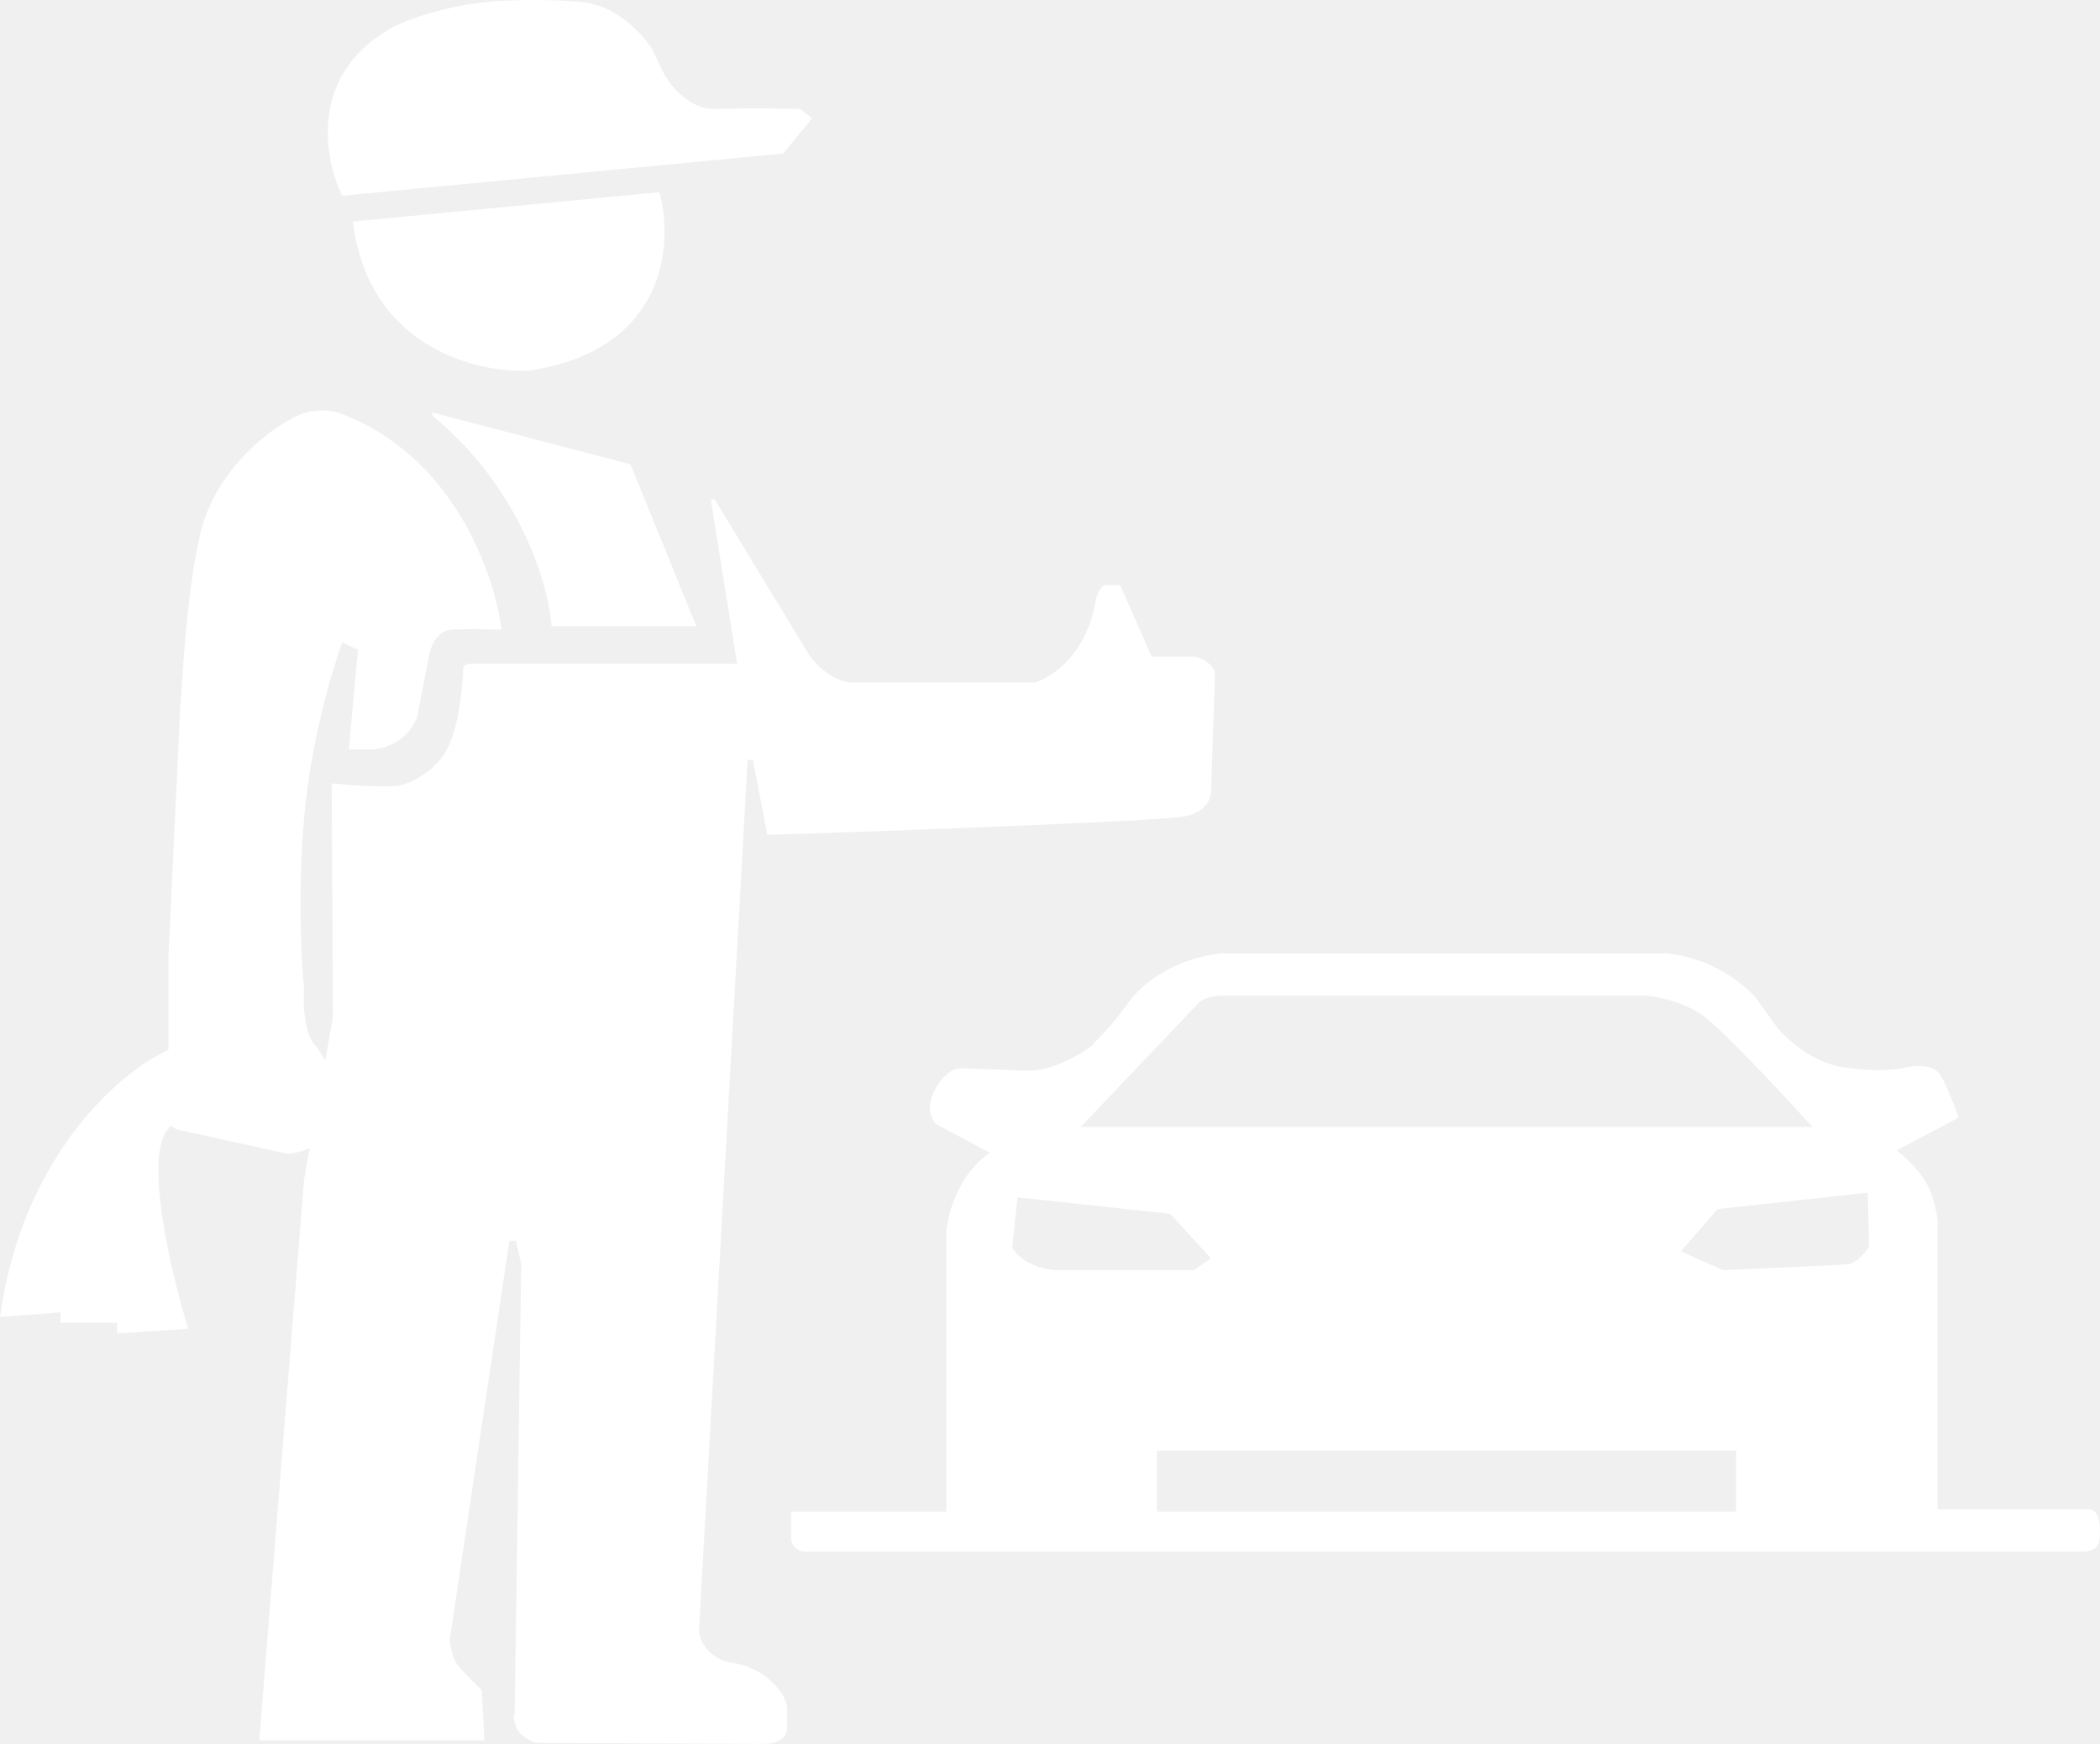
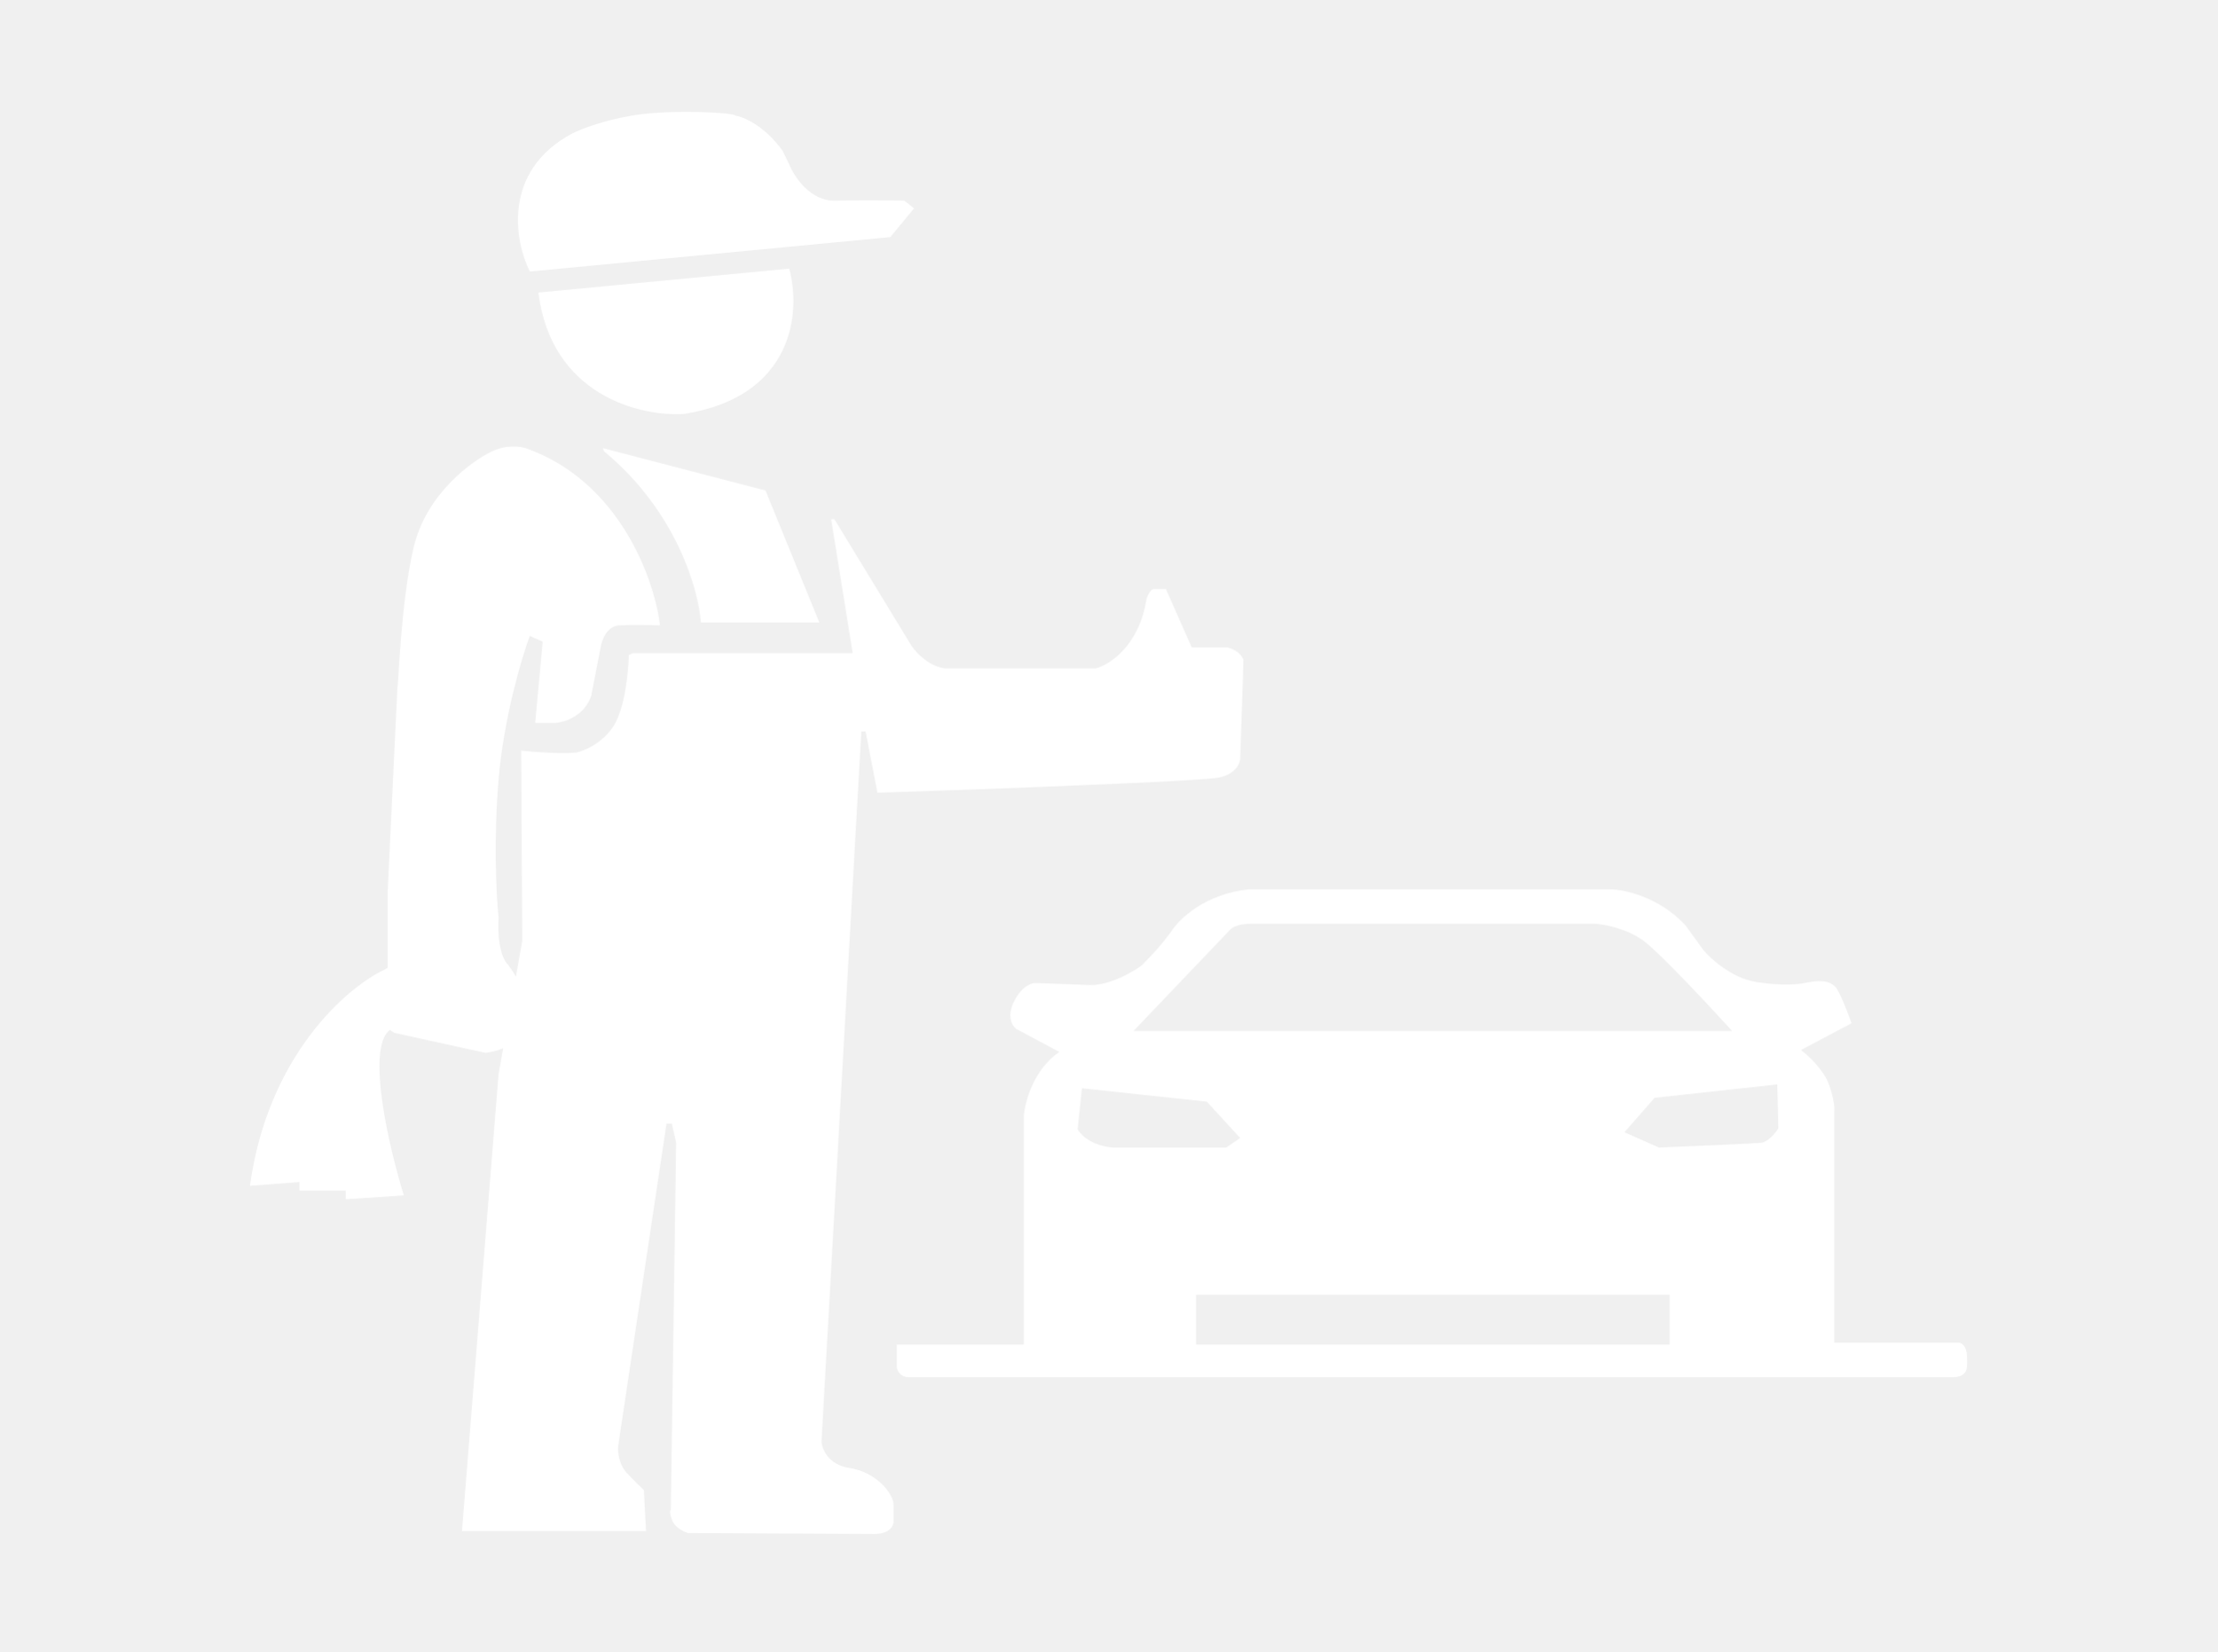
- <svg xmlns="http://www.w3.org/2000/svg" width="112" height="93" viewBox="0 0 112 93" fill="none">
-   <path d="M0 70.233C1.179 61.677 6.341 57.244 8.775 56.097L8.986 55.972V50.969L9.617 37.646C9.688 37.521 9.828 32.142 10.67 28.514C11.513 24.887 14.602 22.76 15.795 22.197C16.75 21.747 17.69 21.884 18.041 22.009C24.163 24.211 26.395 30.641 26.746 33.581C26.185 33.56 24.865 33.531 24.079 33.581C23.292 33.631 22.955 34.519 22.885 34.957L22.253 38.209C21.804 39.51 20.522 39.919 19.937 39.96H18.603L19.094 34.644L18.252 34.269C17.714 35.728 16.553 39.648 16.216 43.651C15.879 47.654 16.076 51.365 16.216 52.72C16.104 54.671 16.591 55.576 16.848 55.785C17.037 56.051 17.203 56.306 17.347 56.549L17.761 54.221L17.69 41.774C18.463 41.858 20.26 41.999 21.271 41.899C21.785 41.795 22.997 41.299 23.728 40.148C24.458 38.997 24.687 36.583 24.71 35.52L24.991 35.395H39.312L37.908 26.638H38.119L43.173 34.957C43.477 35.395 44.338 36.295 45.349 36.395H55.177C56.09 36.145 58.027 34.882 58.477 31.829C58.547 31.621 58.743 31.204 58.968 31.204H59.74L61.425 35.019H63.742C64.022 35.082 64.626 35.332 64.795 35.832C64.795 36.333 64.654 40.336 64.584 42.275C64.584 42.587 64.317 43.275 63.25 43.526C62.183 43.776 47.923 44.297 40.927 44.526L40.154 40.523H39.874L37.276 86.996C37.323 87.475 37.754 88.484 39.101 88.684C40.786 88.934 41.98 90.311 41.98 91.124V92.124C42.003 92.416 41.783 93 40.716 93C39.649 93 32.175 92.958 28.571 92.938C28.291 92.854 27.687 92.562 27.518 92.062C27.35 91.561 27.401 91.436 27.448 91.436L27.799 67.418L27.518 66.168H27.167L24.008 87.308C23.985 87.642 24.065 88.447 24.57 88.997C25.075 89.547 25.529 89.977 25.693 90.123L25.834 92.812H13.829L16.216 62.915L16.515 61.233C16.132 61.398 15.732 61.495 15.374 61.539L9.407 60.225L9.126 60.038C7.554 61.239 9.079 67.752 10.039 70.859L6.248 71.109V70.546H3.229V69.983L0 70.233Z" fill="white" />
-   <path d="M35.17 10.251L18.814 11.814C19.656 18.57 25.483 19.925 28.291 19.758C35.591 18.607 35.919 12.94 35.17 10.251Z" fill="white" />
-   <path d="M20.99 1.432C16.441 3.884 17.269 8.458 18.252 10.438L41.769 8.187L43.313 6.31L42.682 5.81C41.863 5.789 39.817 5.76 38.189 5.81C36.56 5.86 35.498 4.246 35.17 3.433L34.749 2.558C33.57 0.906 32.198 0.327 31.66 0.243C31.66 0.056 27.448 -0.195 24.921 0.243C22.899 0.594 21.458 1.181 20.99 1.432Z" fill="white" />
-   <path d="M33.626 24.762L23.096 22.009L23.026 22.009L23.096 22.197C27.813 26.1 29.273 31.287 29.414 33.393H37.136L33.626 24.762Z" fill="white" />
-   <path fill-rule="evenodd" clip-rule="evenodd" d="M54.756 57.098C53.52 57.048 51.948 56.994 51.316 56.973H51.246C50.989 56.952 50.347 57.161 49.842 58.161C49.337 59.162 49.725 59.788 49.982 59.975L52.79 61.477C51.106 62.627 50.544 64.75 50.474 65.667V80.616H42.19V82.117C42.303 82.617 42.705 82.742 42.892 82.742H111.127C111.744 82.742 111.946 82.367 111.969 82.179C111.992 82.054 112.025 81.679 111.969 81.179C111.913 80.678 111.618 80.511 111.478 80.491H103.334V65.354C103.358 65.167 103.32 64.554 102.983 63.603C102.646 62.652 101.626 61.706 101.158 61.351L104.458 59.6C104.224 58.933 103.685 57.524 103.405 57.223C103.054 56.848 102.562 56.848 102.281 56.848C102.057 56.848 101.579 56.931 101.369 56.973C101.018 57.056 99.909 57.161 98.28 56.911C96.651 56.66 95.261 55.389 94.77 54.784L93.647 53.22C91.906 51.319 89.599 50.844 88.663 50.844H65.146C62.281 51.144 60.583 52.803 60.091 53.596C59.328 54.639 58.749 55.221 58.461 55.511C58.352 55.62 58.285 55.688 58.266 55.722C58.196 55.847 56.3 57.161 54.756 57.098ZM63.882 53.533L57.634 60.1H96.665C95.191 58.474 91.976 55.022 90.909 54.221C89.842 53.42 88.358 53.137 87.75 53.095H65.286C64.387 53.095 63.976 53.387 63.882 53.533ZM54.265 63.853L62.408 64.729L64.584 67.106L63.671 67.731H56.3C55.762 67.71 54.545 67.444 53.984 66.543L54.265 63.853ZM91.611 64.479L89.645 66.73L91.892 67.731C93.928 67.648 98.112 67.469 98.561 67.418C99.01 67.368 99.497 66.772 99.684 66.48L99.614 63.603L91.611 64.479ZM92.594 77.363H61.706V80.616H92.594V77.363Z" fill="white" />
+ <svg xmlns="http://www.w3.org/2000/svg" width="145" height="108" viewBox="0 0 145 108" fill="none">
+   <path d="M16.343 77.564C17.526 69.006 22.702 64.572 25.142 63.425L25.354 63.3V58.295L25.987 44.97C26.058 44.845 26.198 39.465 27.043 35.836C27.888 32.208 30.985 30.081 32.182 29.518C33.14 29.067 34.083 29.205 34.435 29.33C40.574 31.532 42.812 37.963 43.164 40.904C42.601 40.883 41.278 40.854 40.489 40.904C39.701 40.954 39.363 41.842 39.292 42.28L38.659 45.533C38.208 46.834 36.922 47.243 36.336 47.285H34.998L35.491 41.967L34.646 41.592C34.106 43.052 32.943 46.972 32.605 50.976C32.267 54.98 32.464 58.692 32.605 60.047C32.492 61.999 32.98 62.904 33.238 63.112C33.428 63.378 33.594 63.633 33.739 63.877L34.153 61.548L34.083 49.099C34.857 49.182 36.66 49.324 37.673 49.224C38.189 49.12 39.405 48.624 40.137 47.472C40.869 46.321 41.099 43.907 41.123 42.843L41.404 42.718H55.765L54.357 33.96H54.568L59.637 42.28C59.942 42.718 60.806 43.619 61.819 43.719H71.675C72.59 43.469 74.533 42.205 74.984 39.152C75.054 38.944 75.251 38.526 75.476 38.526H76.251L77.94 42.343H80.263C80.545 42.405 81.15 42.655 81.319 43.156C81.319 43.656 81.178 47.66 81.108 49.6C81.108 49.912 80.841 50.6 79.77 50.851C78.701 51.101 64.4 51.622 57.384 51.852L56.61 47.848H56.328L53.724 94.33C53.771 94.809 54.202 95.819 55.554 96.019C57.243 96.269 58.44 97.645 58.44 98.459V99.46C58.464 99.752 58.243 100.335 57.173 100.335C56.103 100.335 48.608 100.294 44.995 100.273C44.713 100.189 44.108 99.897 43.938 99.397C43.77 98.897 43.821 98.772 43.868 98.772L44.22 74.749L43.938 73.497H43.587L40.419 94.642C40.395 94.976 40.475 95.781 40.982 96.332C41.489 96.882 41.944 97.312 42.108 97.458L42.249 100.148H30.211L32.605 70.244L32.904 68.561C32.52 68.727 32.118 68.824 31.76 68.868L25.776 67.554L25.494 67.367C23.918 68.568 25.448 75.082 26.41 78.189L22.608 78.44V77.876H19.581V77.314L16.343 77.564Z" fill="white" />
+   <path d="M51.612 17.569L35.209 19.133C36.054 25.889 41.897 27.245 44.713 27.078C52.034 25.927 52.363 20.259 51.612 17.569Z" fill="white" />
+   <path d="M37.392 8.748C32.83 11.2 33.661 15.776 34.646 17.757L58.229 15.505L59.778 13.628L59.144 13.127C58.323 13.106 56.272 13.077 54.639 13.127C53.006 13.177 51.94 11.563 51.612 10.75L51.189 9.874C50.007 8.223 48.632 7.643 48.092 7.559C48.092 7.372 43.868 7.122 41.334 7.559C39.306 7.91 37.861 8.498 37.392 8.748Z" fill="white" />
+   <path d="M50.063 32.083L39.504 29.33L39.433 29.33L39.504 29.518C44.234 33.422 45.698 38.61 45.839 40.716H53.583L50.063 32.083Z" fill="white" />
+   <path fill-rule="evenodd" clip-rule="evenodd" d="M71.252 64.426C70.013 64.376 68.437 64.322 67.803 64.301H67.733C67.475 64.28 66.832 64.489 66.325 65.49C65.818 66.491 66.207 67.116 66.466 67.304L69.281 68.805C67.592 69.957 67.029 72.079 66.958 72.997V87.949H58.651V89.45C58.764 89.951 59.168 90.076 59.355 90.076H127.781C128.401 90.076 128.603 89.7 128.626 89.513C128.649 89.388 128.682 89.012 128.626 88.512C128.57 88.011 128.274 87.844 128.133 87.823H119.967V72.684C119.991 72.496 119.953 71.883 119.615 70.932C119.277 69.981 118.254 69.035 117.785 68.68L121.094 66.929C120.859 66.261 120.319 64.852 120.038 64.551C119.686 64.176 119.193 64.176 118.911 64.176C118.686 64.176 118.207 64.259 117.996 64.301C117.644 64.385 116.532 64.489 114.899 64.239C113.265 63.988 111.872 62.716 111.379 62.111L110.252 60.547C108.507 58.646 106.193 58.17 105.254 58.17H81.671C78.799 58.471 77.095 60.13 76.603 60.923C75.837 61.966 75.256 62.549 74.968 62.838L74.968 62.838C74.859 62.948 74.792 63.016 74.772 63.05C74.702 63.175 72.801 64.489 71.252 64.426ZM80.404 60.86L74.139 67.429H113.279C111.801 65.802 108.577 62.349 107.507 61.548C106.437 60.748 104.949 60.464 104.339 60.422H81.812C80.911 60.422 80.498 60.714 80.404 60.86ZM70.76 71.183L78.926 72.058L81.108 74.436L80.193 75.061H72.801C72.261 75.04 71.041 74.774 70.478 73.873L70.76 71.183ZM108.211 71.808L106.24 74.06L108.492 75.061C110.534 74.978 114.73 74.799 115.18 74.749C115.631 74.698 116.119 74.102 116.307 73.81L116.236 70.932L108.211 71.808ZM109.196 84.695H78.222V87.949H109.196V84.695Z" fill="white" />
</svg>
